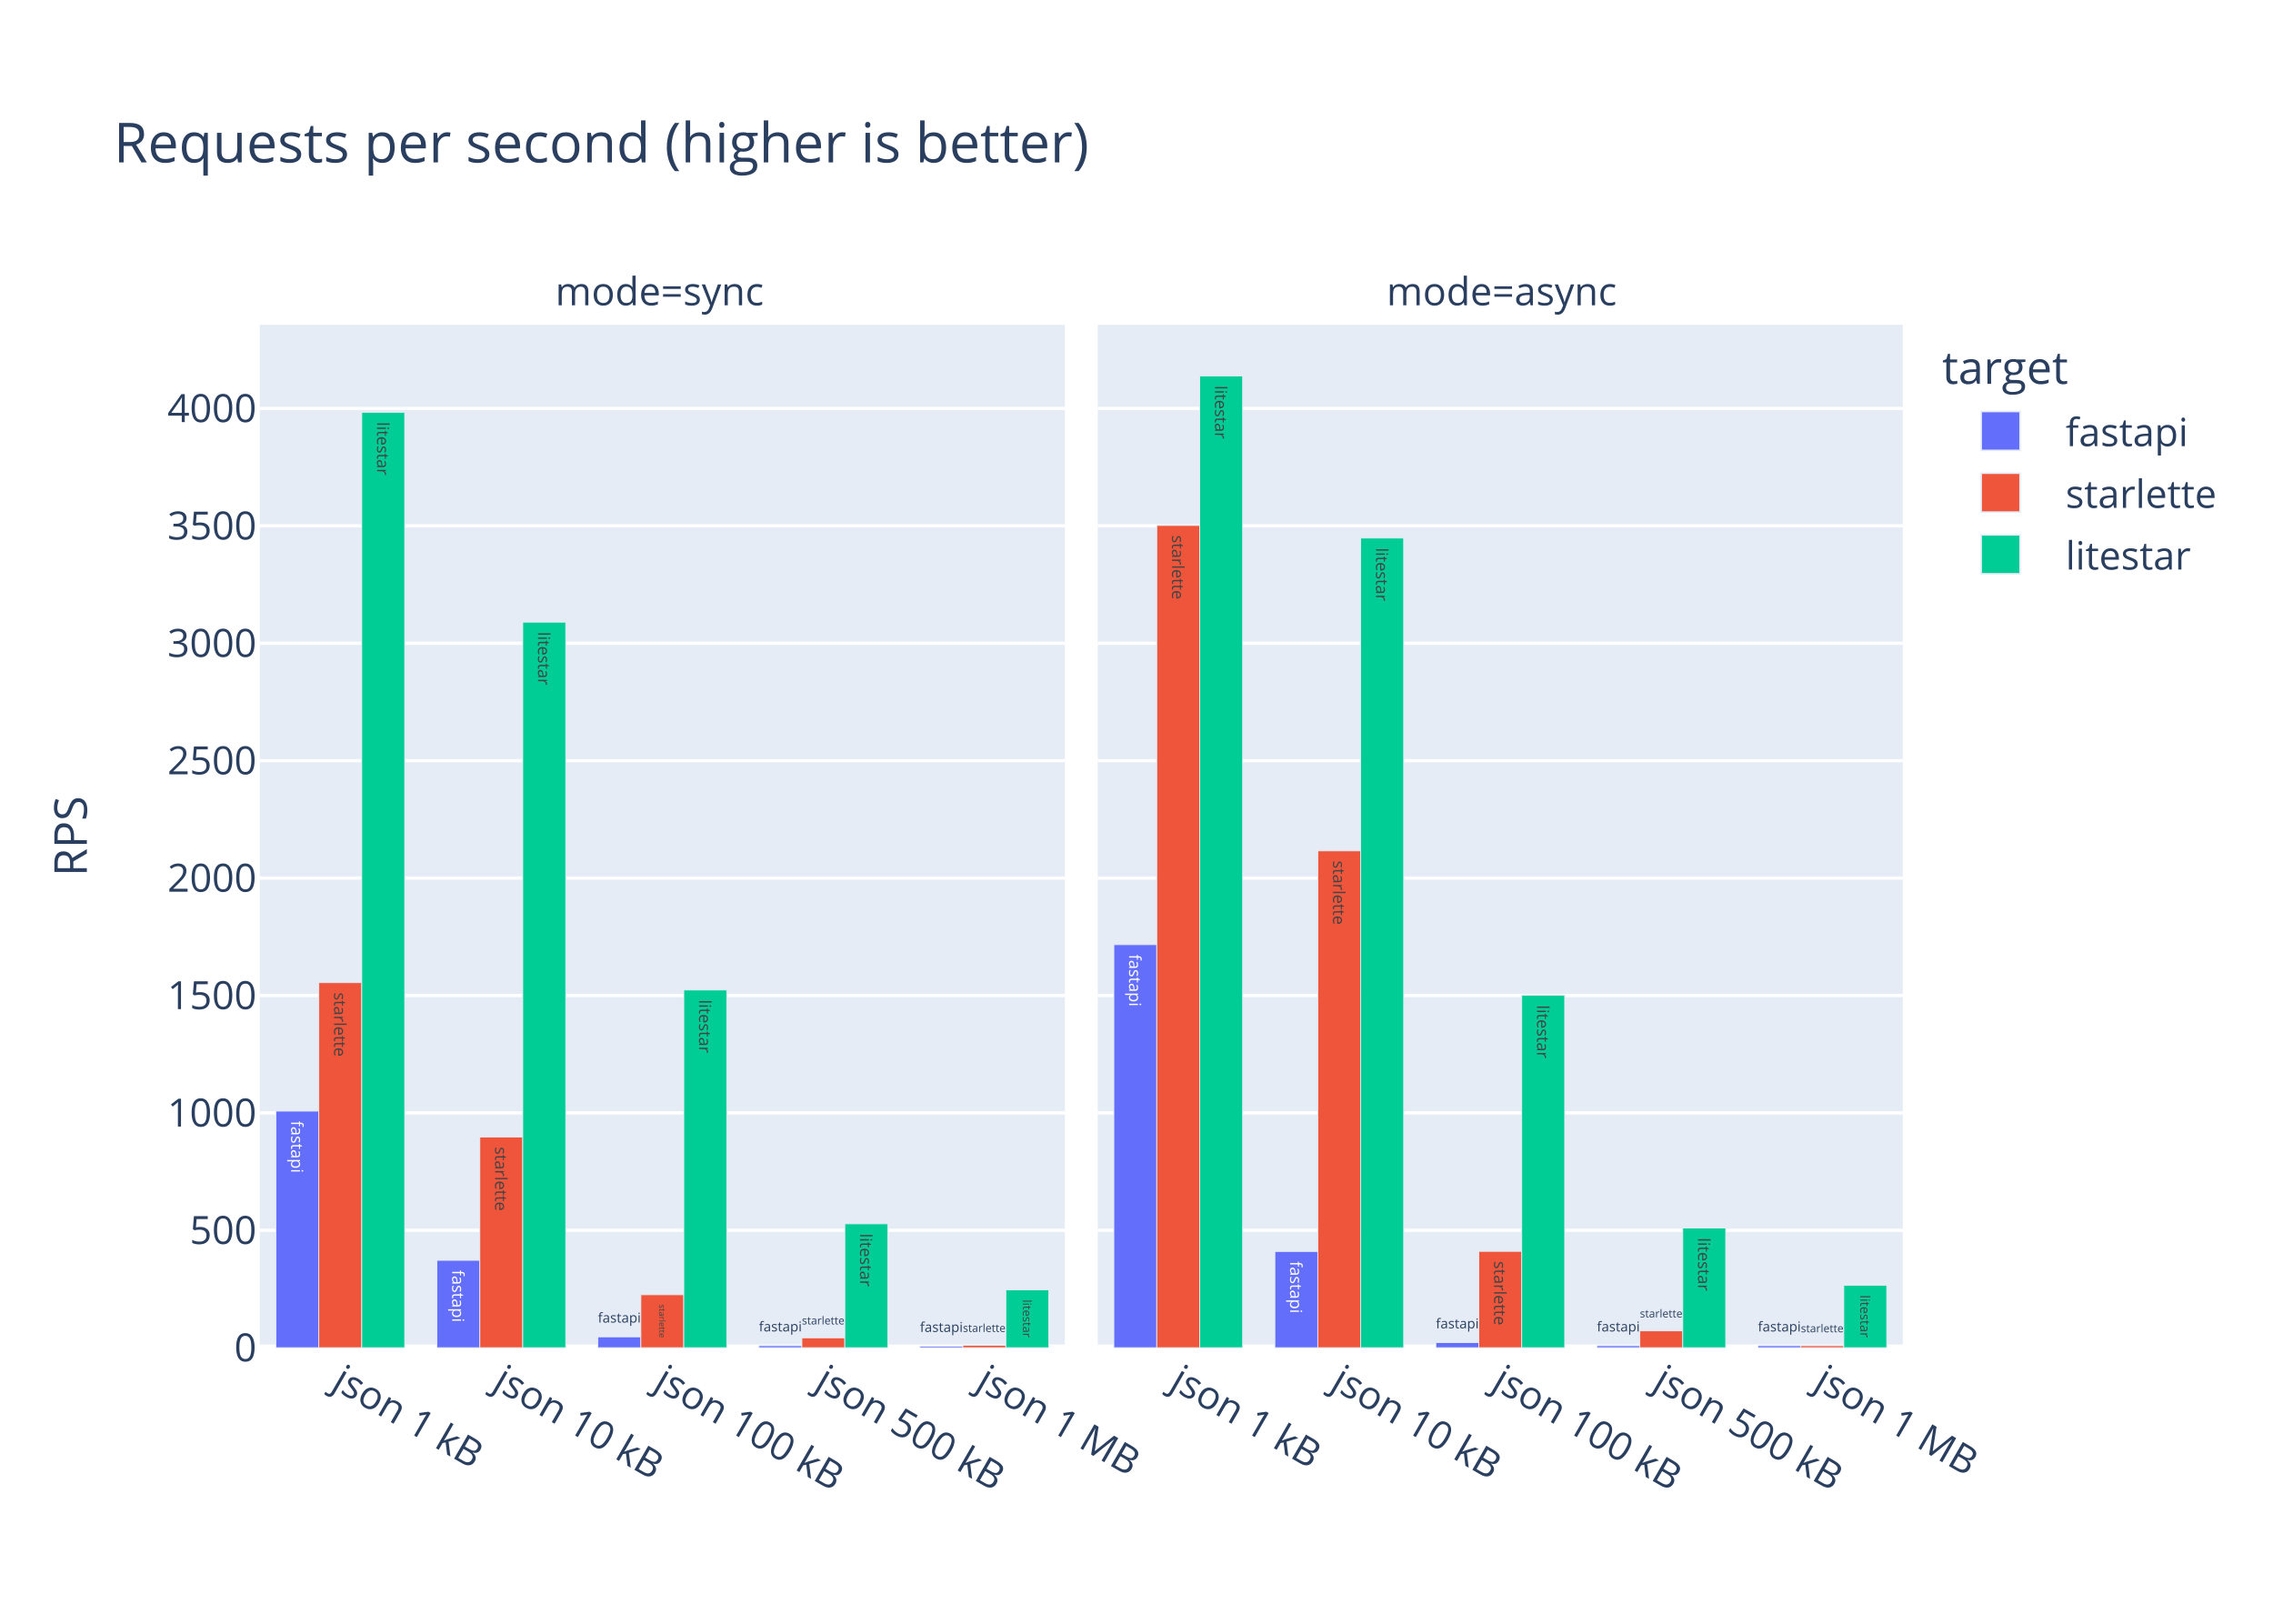
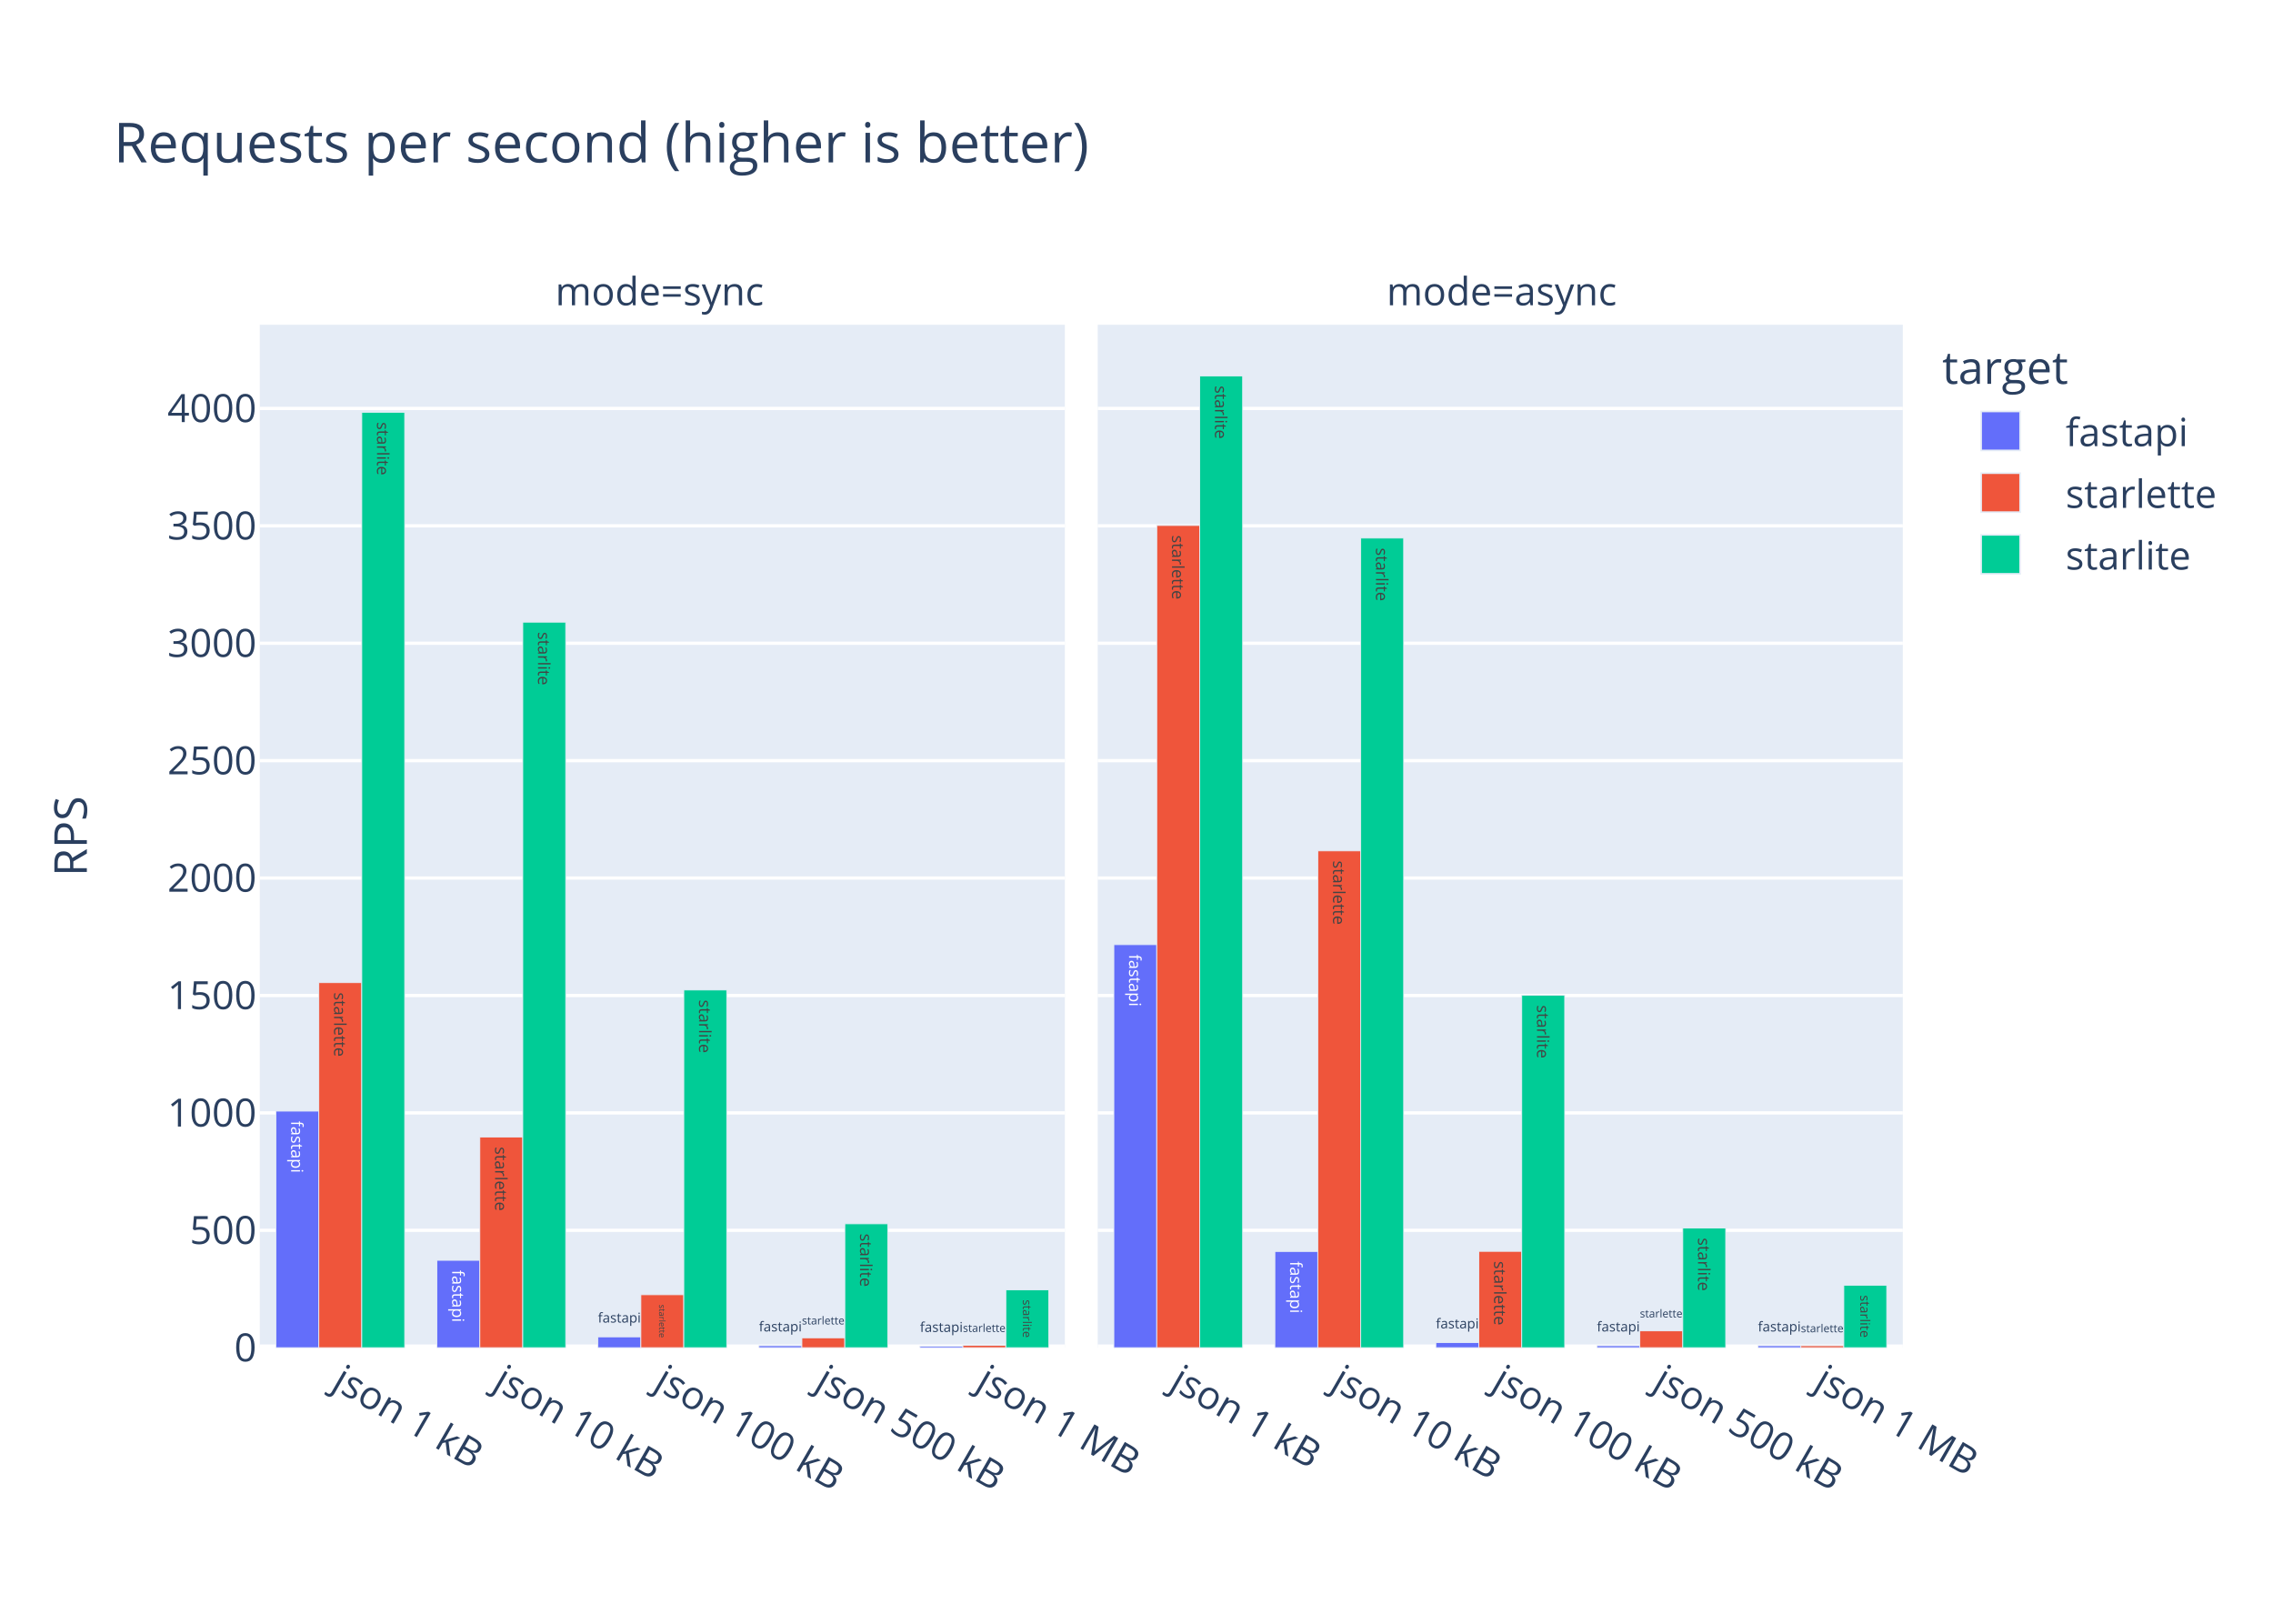
<svg xmlns="http://www.w3.org/2000/svg" class="main-svg" width="1400" height="1000" style="" viewBox="0 0 700 500">
  <rect x="0" y="0" width="700" height="500" style="fill: rgb(255, 255, 255); fill-opacity: 1;" />
  <defs id="defs-083f4c">
    <g class="clips">
      <clipPath id="clip083f4cxyplot" class="plotclip">
        <rect width="247.94" height="315" />
      </clipPath>
      <clipPath id="clip083f4cx2y2plot" class="plotclip">
        <rect width="247.94" height="315" />
      </clipPath>
      <clipPath class="axesclip" id="clip083f4cx">
        <rect x="80" y="0" width="247.94" height="500" />
      </clipPath>
      <clipPath class="axesclip" id="clip083f4cy">
        <rect x="0" y="100" width="700" height="315" />
      </clipPath>
      <clipPath class="axesclip" id="clip083f4cxy">
        <rect x="80" y="100" width="247.94" height="315" />
      </clipPath>
      <clipPath class="axesclip" id="clip083f4cy2">
        <rect x="0" y="100" width="700" height="315" />
      </clipPath>
      <clipPath class="axesclip" id="clip083f4cxy2">
        <rect x="80" y="100" width="247.94" height="315" />
      </clipPath>
      <clipPath class="axesclip" id="clip083f4cx2">
        <rect x="338.06" y="0" width="247.94" height="500" />
      </clipPath>
      <clipPath class="axesclip" id="clip083f4cx2y">
        <rect x="338.06" y="100" width="247.94" height="315" />
      </clipPath>
      <clipPath class="axesclip" id="clip083f4cx2y2">
        <rect x="338.06" y="100" width="247.94" height="315" />
      </clipPath>
    </g>
    <g class="gradients" />
    <g class="patterns" />
  </defs>
  <g class="bglayer">
    <rect class="bg" x="80" y="100" width="247.94" height="315" style="fill: rgb(229, 236, 246); fill-opacity: 1; stroke-width: 0;" />
    <rect class="bg" x="338.06" y="100" width="247.94" height="315" style="fill: rgb(229, 236, 246); fill-opacity: 1; stroke-width: 0;" />
  </g>
  <g class="layer-below">
    <g class="imagelayer" />
    <g class="shapelayer" />
  </g>
  <g class="cartesianlayer">
    <g class="subplot xy">
      <g class="layer-subplot">
        <g class="shapelayer" />
        <g class="imagelayer" />
      </g>
      <g class="minor-gridlayer">
        <g class="x" />
        <g class="y" />
      </g>
      <g class="gridlayer">
        <g class="x" />
        <g class="y">
          <path class="ygrid crisp" transform="translate(0,378.85)" d="M80,0h247.94" style="stroke: rgb(255, 255, 255); stroke-opacity: 1; stroke-width: 1px;" />
          <path class="ygrid crisp" transform="translate(0,342.69)" d="M80,0h247.94" style="stroke: rgb(255, 255, 255); stroke-opacity: 1; stroke-width: 1px;" />
          <path class="ygrid crisp" transform="translate(0,306.54)" d="M80,0h247.94" style="stroke: rgb(255, 255, 255); stroke-opacity: 1; stroke-width: 1px;" />
          <path class="ygrid crisp" transform="translate(0,270.38)" d="M80,0h247.94" style="stroke: rgb(255, 255, 255); stroke-opacity: 1; stroke-width: 1px;" />
          <path class="ygrid crisp" transform="translate(0,234.23)" d="M80,0h247.94" style="stroke: rgb(255, 255, 255); stroke-opacity: 1; stroke-width: 1px;" />
          <path class="ygrid crisp" transform="translate(0,198.07)" d="M80,0h247.94" style="stroke: rgb(255, 255, 255); stroke-opacity: 1; stroke-width: 1px;" />
          <path class="ygrid crisp" transform="translate(0,161.92)" d="M80,0h247.94" style="stroke: rgb(255, 255, 255); stroke-opacity: 1; stroke-width: 1px;" />
          <path class="ygrid crisp" transform="translate(0,125.77)" d="M80,0h247.94" style="stroke: rgb(255, 255, 255); stroke-opacity: 1; stroke-width: 1px;" />
        </g>
      </g>
      <g class="zerolinelayer">
        <path class="yzl zl crisp" transform="translate(0,415)" d="M80,0h247.94" style="stroke: rgb(255, 255, 255); stroke-opacity: 1; stroke-width: 2px;" />
      </g>
      <path class="xlines-below" />
      <path class="ylines-below" />
      <g class="overlines-below" />
      <g class="xaxislayer-below" />
      <g class="yaxislayer-below" />
      <g class="overaxes-below" />
      <g class="plot" transform="translate(80,100)" clip-path="url(#clip083f4cxyplot)">
        <g class="barlayer mlayer">
          <g class="trace bars" style="opacity: 1;">
            <g class="points">
              <g class="point">
                <path d="M4.96,315V242.14H18.18V315Z" style="vector-effect: non-scaling-stroke; opacity: 1; stroke-width: 0.5px; fill: rgb(99, 110, 250); fill-opacity: 1; stroke: rgb(229, 236, 246); stroke-opacity: 1;" />
                <text class="bartext bartext-inside" text-anchor="middle" data-notex="1" x="0" y="0" style="font-family: 'Open Sans', verdana, arial, sans-serif; font-size: 12px; fill: rgb(255, 255, 255); fill-opacity: 1; white-space: pre;" transform="translate(11.57,255.0741)scale(0.4247059)rotate(90 0 -4.5)">fastapi</text>
              </g>
              <g class="point">
                <path d="M54.55,315V288.09H67.77V315Z" style="vector-effect: non-scaling-stroke; opacity: 1; stroke-width: 0.5px; fill: rgb(99, 110, 250); fill-opacity: 1; stroke: rgb(229, 236, 246); stroke-opacity: 1;" />
                <text class="bartext bartext-inside" text-anchor="middle" data-notex="1" x="0" y="0" style="font-family: 'Open Sans', verdana, arial, sans-serif; font-size: 12px; fill: rgb(255, 255, 255); fill-opacity: 1; white-space: pre;" transform="translate(61.16,301.0241)scale(0.4247059)rotate(90 0 -4.5)">fastapi</text>
              </g>
              <g class="point">
                <path d="M104.13,315V311.66H117.36V315Z" style="vector-effect: non-scaling-stroke; opacity: 1; stroke-width: 0.5px; fill: rgb(99, 110, 250); fill-opacity: 1; stroke: rgb(229, 236, 246); stroke-opacity: 1;" />
                <text class="bartext bartext-outside" text-anchor="middle" data-notex="1" x="0" y="0" style="font-family: 'Open Sans', verdana, arial, sans-serif; font-size: 12px; fill: rgb(42, 63, 95); fill-opacity: 1; white-space: pre;" transform="translate(110.745,307.2593)scale(0.3501737)">fastapi</text>
              </g>
              <g class="point">
                <path d="M153.72,315V314.38H166.95V315Z" style="vector-effect: non-scaling-stroke; opacity: 1; stroke-width: 0.5px; fill: rgb(99, 110, 250); fill-opacity: 1; stroke: rgb(229, 236, 246); stroke-opacity: 1;" />
                <text class="bartext bartext-outside" text-anchor="middle" data-notex="1" x="0" y="0" style="font-family: 'Open Sans', verdana, arial, sans-serif; font-size: 12px; fill: rgb(42, 63, 95); fill-opacity: 1; white-space: pre;" transform="translate(160.335,309.9793)scale(0.3501737)">fastapi</text>
              </g>
              <g class="point">
                <path d="M203.31,315V314.54H216.53V315Z" style="vector-effect: non-scaling-stroke; opacity: 1; stroke-width: 0.5px; fill: rgb(99, 110, 250); fill-opacity: 1; stroke: rgb(229, 236, 246); stroke-opacity: 1;" />
                <text class="bartext bartext-outside" text-anchor="middle" data-notex="1" x="0" y="0" style="font-family: 'Open Sans', verdana, arial, sans-serif; font-size: 12px; fill: rgb(42, 63, 95); fill-opacity: 1; white-space: pre;" transform="translate(209.92,310.1404)scale(0.349909)">fastapi</text>
              </g>
            </g>
          </g>
          <g class="trace bars" style="opacity: 1;">
            <g class="points">
              <g class="point">
                <path d="M18.18,315V202.59H31.41V315Z" style="vector-effect: non-scaling-stroke; opacity: 1; stroke-width: 0.5px; fill: rgb(239, 85, 59); fill-opacity: 1; stroke: rgb(229, 236, 246); stroke-opacity: 1;" />
                <text class="bartext bartext-inside" text-anchor="middle" data-notex="1" x="0" y="0" style="font-family: 'Open Sans', verdana, arial, sans-serif; font-size: 12px; fill: rgb(68, 68, 68); fill-opacity: 1; white-space: pre;" transform="translate(24.73852,217.455)scale(0.4252941)rotate(90 0.1328125 -4.5)">starlette</text>
              </g>
              <g class="point">
                <path d="M67.77,315V250.12H80.99V315Z" style="vector-effect: non-scaling-stroke; opacity: 1; stroke-width: 0.5px; fill: rgb(239, 85, 59); fill-opacity: 1; stroke: rgb(229, 236, 246); stroke-opacity: 1;" />
                <text class="bartext bartext-inside" text-anchor="middle" data-notex="1" x="0" y="0" style="font-family: 'Open Sans', verdana, arial, sans-serif; font-size: 12px; fill: rgb(68, 68, 68); fill-opacity: 1; white-space: pre;" transform="translate(74.32359,264.9686)scale(0.4247059)rotate(90 0.1328125 -4.5)">starlette</text>
              </g>
              <g class="point">
                <path d="M117.36,315V298.69H130.58V315Z" style="vector-effect: non-scaling-stroke; opacity: 1; stroke-width: 0.5px; fill: rgb(239, 85, 59); fill-opacity: 1; stroke: rgb(229, 236, 246); stroke-opacity: 1;" />
                <text class="bartext bartext-inside" text-anchor="middle" data-notex="1" x="0" y="0" style="font-family: 'Open Sans', verdana, arial, sans-serif; font-size: 12px; fill: rgb(68, 68, 68); fill-opacity: 1; white-space: pre;" transform="translate(123.9407,307.8364)scale(0.2203139)rotate(90 0.1328125 -4.5)">starlette</text>
              </g>
              <g class="point">
                <path d="M166.95,315V311.96H180.17V315Z" style="vector-effect: non-scaling-stroke; opacity: 1; stroke-width: 0.5px; fill: rgb(239, 85, 59); fill-opacity: 1; stroke: rgb(229, 236, 246); stroke-opacity: 1;" />
                <text class="bartext bartext-outside" text-anchor="middle" data-notex="1" x="0" y="0" style="font-family: 'Open Sans', verdana, arial, sans-serif; font-size: 12px; fill: rgb(42, 63, 95); fill-opacity: 1; white-space: pre;" transform="translate(173.5225,307.83)scale(0.2824975)">starlette</text>
              </g>
              <g class="point">
                <path d="M216.53,315V314.27H229.76V315Z" style="vector-effect: non-scaling-stroke; opacity: 1; stroke-width: 0.5px; fill: rgb(239, 85, 59); fill-opacity: 1; stroke: rgb(229, 236, 246); stroke-opacity: 1;" />
                <text class="bartext bartext-outside" text-anchor="middle" data-notex="1" x="0" y="0" style="font-family: 'Open Sans', verdana, arial, sans-serif; font-size: 12px; fill: rgb(42, 63, 95); fill-opacity: 1; white-space: pre;" transform="translate(223.1075,310.1392)scale(0.2827112)">starlette</text>
              </g>
            </g>
          </g>
          <g class="trace bars" style="opacity: 1;">
            <g class="points">
              <g class="point">
                <path d="M31.41,315V26.95H44.63V315Z" style="vector-effect: non-scaling-stroke; opacity: 1; stroke-width: 0.5px; fill: rgb(0, 204, 150); fill-opacity: 1; stroke: rgb(229, 236, 246); stroke-opacity: 1;" />
-                 <text class="bartext bartext-inside" text-anchor="middle" data-notex="1" x="0" y="0" style="font-family: 'Open Sans', verdana, arial, sans-serif; font-size: 12px; fill: rgb(68, 68, 68); fill-opacity: 1; white-space: pre;" transform="translate(37.96359,40.11308)scale(0.4247059)rotate(90 0.1328125 -4.5)">litestar</text>
+                 <text class="bartext bartext-inside" text-anchor="middle" data-notex="1" x="0" y="0" style="font-family: 'Open Sans', verdana, arial, sans-serif; font-size: 12px; fill: rgb(68, 68, 68); fill-opacity: 1; white-space: pre;" transform="translate(37.96359,40.11308)scale(0.4247059)rotate(90 0.1328125 -4.5)">starlite</text>
              </g>
              <g class="point">
                <path d="M80.99,315V91.58H94.22V315Z" style="vector-effect: non-scaling-stroke; opacity: 1; stroke-width: 0.5px; fill: rgb(0, 204, 150); fill-opacity: 1; stroke: rgb(229, 236, 246); stroke-opacity: 1;" />
-                 <text class="bartext bartext-inside" text-anchor="middle" data-notex="1" x="0" y="0" style="font-family: 'Open Sans', verdana, arial, sans-serif; font-size: 12px; fill: rgb(68, 68, 68); fill-opacity: 1; white-space: pre;" transform="translate(87.54852,104.7572)scale(0.4252941)rotate(90 0.1328125 -4.5)">litestar</text>
+                 <text class="bartext bartext-inside" text-anchor="middle" data-notex="1" x="0" y="0" style="font-family: 'Open Sans', verdana, arial, sans-serif; font-size: 12px; fill: rgb(68, 68, 68); fill-opacity: 1; white-space: pre;" transform="translate(87.54852,104.7572)scale(0.4252941)rotate(90 0.1328125 -4.5)">starlite</text>
              </g>
              <g class="point">
                <path d="M130.58,315V204.86H143.81V315Z" style="vector-effect: non-scaling-stroke; opacity: 1; stroke-width: 0.5px; fill: rgb(0, 204, 150); fill-opacity: 1; stroke: rgb(229, 236, 246); stroke-opacity: 1;" />
-                 <text class="bartext bartext-inside" text-anchor="middle" data-notex="1" x="0" y="0" style="font-family: 'Open Sans', verdana, arial, sans-serif; font-size: 12px; fill: rgb(68, 68, 68); fill-opacity: 1; white-space: pre;" transform="translate(137.1385,218.0372)scale(0.4252941)rotate(90 0.1328125 -4.5)">litestar</text>
+                 <text class="bartext bartext-inside" text-anchor="middle" data-notex="1" x="0" y="0" style="font-family: 'Open Sans', verdana, arial, sans-serif; font-size: 12px; fill: rgb(68, 68, 68); fill-opacity: 1; white-space: pre;" transform="translate(137.1385,218.0372)scale(0.4252941)rotate(90 0.1328125 -4.5)">starlite</text>
              </g>
              <g class="point">
                <path d="M180.17,315V276.85H193.39V315Z" style="vector-effect: non-scaling-stroke; opacity: 1; stroke-width: 0.5px; fill: rgb(0, 204, 150); fill-opacity: 1; stroke: rgb(229, 236, 246); stroke-opacity: 1;" />
-                 <text class="bartext bartext-inside" text-anchor="middle" data-notex="1" x="0" y="0" style="font-family: 'Open Sans', verdana, arial, sans-serif; font-size: 12px; fill: rgb(68, 68, 68); fill-opacity: 1; white-space: pre;" transform="translate(186.7236,290.0131)scale(0.4247059)rotate(90 0.1328125 -4.5)">litestar</text>
+                 <text class="bartext bartext-inside" text-anchor="middle" data-notex="1" x="0" y="0" style="font-family: 'Open Sans', verdana, arial, sans-serif; font-size: 12px; fill: rgb(68, 68, 68); fill-opacity: 1; white-space: pre;" transform="translate(186.7236,290.0131)scale(0.4247059)rotate(90 0.1328125 -4.5)">starlite</text>
              </g>
              <g class="point">
                <path d="M229.76,315V297.2H242.98V315Z" style="vector-effect: non-scaling-stroke; opacity: 1; stroke-width: 0.5px; fill: rgb(0, 204, 150); fill-opacity: 1; stroke: rgb(229, 236, 246); stroke-opacity: 1;" />
-                 <text class="bartext bartext-inside" text-anchor="middle" data-notex="1" x="0" y="0" style="font-family: 'Open Sans', verdana, arial, sans-serif; font-size: 12px; fill: rgb(68, 68, 68); fill-opacity: 1; white-space: pre;" transform="translate(236.3297,307.4665)scale(0.303659)rotate(90 0.1328125 -4.5)">litestar</text>
+                 <text class="bartext bartext-inside" text-anchor="middle" data-notex="1" x="0" y="0" style="font-family: 'Open Sans', verdana, arial, sans-serif; font-size: 12px; fill: rgb(68, 68, 68); fill-opacity: 1; white-space: pre;" transform="translate(236.3297,307.4665)scale(0.303659)rotate(90 0.1328125 -4.5)">starlite</text>
              </g>
            </g>
          </g>
        </g>
      </g>
      <g class="overplot" />
      <path class="xlines-above crisp" d="M0,0" style="fill: none;" />
      <path class="ylines-above crisp" d="M0,0" style="fill: none;" />
      <g class="overlines-above" />
      <g class="xaxislayer-above">
        <g class="xtick">
          <text text-anchor="start" x="0" y="428" transform="translate(104.79,0) rotate(30,0,422)" style="font-family: 'Open Sans', verdana, arial, sans-serif; font-size: 12px; fill: rgb(42, 63, 95); fill-opacity: 1; white-space: pre; opacity: 1;">json 1 kB</text>
        </g>
        <g class="xtick">
          <text text-anchor="start" x="0" y="428" transform="translate(154.38,0) rotate(30,0,422)" style="font-family: 'Open Sans', verdana, arial, sans-serif; font-size: 12px; fill: rgb(42, 63, 95); fill-opacity: 1; white-space: pre; opacity: 1;">json 10 kB</text>
        </g>
        <g class="xtick">
          <text text-anchor="start" x="0" y="428" transform="translate(203.97,0) rotate(30,0,422)" style="font-family: 'Open Sans', verdana, arial, sans-serif; font-size: 12px; fill: rgb(42, 63, 95); fill-opacity: 1; white-space: pre; opacity: 1;">json 100 kB</text>
        </g>
        <g class="xtick">
          <text text-anchor="start" x="0" y="428" transform="translate(253.56,0) rotate(30,0,422)" style="font-family: 'Open Sans', verdana, arial, sans-serif; font-size: 12px; fill: rgb(42, 63, 95); fill-opacity: 1; white-space: pre; opacity: 1;">json 500 kB</text>
        </g>
        <g class="xtick">
          <text text-anchor="start" x="0" y="428" transform="translate(303.15,0) rotate(30,0,422)" style="font-family: 'Open Sans', verdana, arial, sans-serif; font-size: 12px; fill: rgb(42, 63, 95); fill-opacity: 1; white-space: pre; opacity: 1;">json 1 MB</text>
        </g>
      </g>
      <g class="yaxislayer-above">
        <g class="ytick">
          <text text-anchor="end" x="79" y="4.2" transform="translate(0,415)" style="font-family: 'Open Sans', verdana, arial, sans-serif; font-size: 12px; fill: rgb(42, 63, 95); fill-opacity: 1; white-space: pre; opacity: 1;">0</text>
        </g>
        <g class="ytick">
          <text text-anchor="end" x="79" y="4.2" style="font-family: 'Open Sans', verdana, arial, sans-serif; font-size: 12px; fill: rgb(42, 63, 95); fill-opacity: 1; white-space: pre; opacity: 1;" transform="translate(0,378.85)">500</text>
        </g>
        <g class="ytick">
          <text text-anchor="end" x="79" y="4.2" style="font-family: 'Open Sans', verdana, arial, sans-serif; font-size: 12px; fill: rgb(42, 63, 95); fill-opacity: 1; white-space: pre; opacity: 1;" transform="translate(0,342.69)">1000</text>
        </g>
        <g class="ytick">
          <text text-anchor="end" x="79" y="4.2" style="font-family: 'Open Sans', verdana, arial, sans-serif; font-size: 12px; fill: rgb(42, 63, 95); fill-opacity: 1; white-space: pre; opacity: 1;" transform="translate(0,306.54)">1500</text>
        </g>
        <g class="ytick">
          <text text-anchor="end" x="79" y="4.2" style="font-family: 'Open Sans', verdana, arial, sans-serif; font-size: 12px; fill: rgb(42, 63, 95); fill-opacity: 1; white-space: pre; opacity: 1;" transform="translate(0,270.38)">2000</text>
        </g>
        <g class="ytick">
          <text text-anchor="end" x="79" y="4.2" style="font-family: 'Open Sans', verdana, arial, sans-serif; font-size: 12px; fill: rgb(42, 63, 95); fill-opacity: 1; white-space: pre; opacity: 1;" transform="translate(0,234.23)">2500</text>
        </g>
        <g class="ytick">
          <text text-anchor="end" x="79" y="4.2" style="font-family: 'Open Sans', verdana, arial, sans-serif; font-size: 12px; fill: rgb(42, 63, 95); fill-opacity: 1; white-space: pre; opacity: 1;" transform="translate(0,198.07)">3000</text>
        </g>
        <g class="ytick">
          <text text-anchor="end" x="79" y="4.2" style="font-family: 'Open Sans', verdana, arial, sans-serif; font-size: 12px; fill: rgb(42, 63, 95); fill-opacity: 1; white-space: pre; opacity: 1;" transform="translate(0,161.92)">3500</text>
        </g>
        <g class="ytick">
          <text text-anchor="end" x="79" y="4.2" style="font-family: 'Open Sans', verdana, arial, sans-serif; font-size: 12px; fill: rgb(42, 63, 95); fill-opacity: 1; white-space: pre; opacity: 1;" transform="translate(0,125.77)">4000</text>
        </g>
      </g>
      <g class="overaxes-above" />
    </g>
    <g class="subplot x2y2">
      <g class="layer-subplot">
        <g class="shapelayer" />
        <g class="imagelayer" />
      </g>
      <g class="minor-gridlayer">
        <g class="x2" />
        <g class="y2" />
      </g>
      <g class="gridlayer">
        <g class="x2" />
        <g class="y2">
          <path class="y2grid crisp" transform="translate(0,378.85)" d="M338.06,0h247.94" style="stroke: rgb(255, 255, 255); stroke-opacity: 1; stroke-width: 1px;" />
          <path class="y2grid crisp" transform="translate(0,342.69)" d="M338.06,0h247.94" style="stroke: rgb(255, 255, 255); stroke-opacity: 1; stroke-width: 1px;" />
          <path class="y2grid crisp" transform="translate(0,306.54)" d="M338.06,0h247.94" style="stroke: rgb(255, 255, 255); stroke-opacity: 1; stroke-width: 1px;" />
          <path class="y2grid crisp" transform="translate(0,270.38)" d="M338.06,0h247.94" style="stroke: rgb(255, 255, 255); stroke-opacity: 1; stroke-width: 1px;" />
          <path class="y2grid crisp" transform="translate(0,234.23)" d="M338.06,0h247.94" style="stroke: rgb(255, 255, 255); stroke-opacity: 1; stroke-width: 1px;" />
          <path class="y2grid crisp" transform="translate(0,198.07)" d="M338.06,0h247.94" style="stroke: rgb(255, 255, 255); stroke-opacity: 1; stroke-width: 1px;" />
          <path class="y2grid crisp" transform="translate(0,161.92)" d="M338.06,0h247.94" style="stroke: rgb(255, 255, 255); stroke-opacity: 1; stroke-width: 1px;" />
          <path class="y2grid crisp" transform="translate(0,125.77)" d="M338.06,0h247.94" style="stroke: rgb(255, 255, 255); stroke-opacity: 1; stroke-width: 1px;" />
        </g>
      </g>
      <g class="zerolinelayer">
        <path class="y2zl zl crisp" transform="translate(0,415)" d="M338.06,0h247.94" style="stroke: rgb(255, 255, 255); stroke-opacity: 1; stroke-width: 2px;" />
      </g>
      <path class="xlines-below" />
      <path class="ylines-below" />
      <g class="overlines-below" />
      <g class="xaxislayer-below" />
      <g class="yaxislayer-below" />
      <g class="overaxes-below" />
      <g class="plot" transform="translate(338.06,100)" clip-path="url(#clip083f4cx2y2plot)">
        <g class="barlayer mlayer">
          <g class="trace bars" style="opacity: 1;">
            <g class="points">
              <g class="point">
                <path d="M4.96,315V190.89H18.18V315Z" style="vector-effect: non-scaling-stroke; opacity: 1; stroke-width: 0.5px; fill: rgb(99, 110, 250); fill-opacity: 1; stroke: rgb(229, 236, 246); stroke-opacity: 1;" />
                <text class="bartext bartext-inside" text-anchor="middle" data-notex="1" x="0" y="0" style="font-family: 'Open Sans', verdana, arial, sans-serif; font-size: 12px; fill: rgb(255, 255, 255); fill-opacity: 1; white-space: pre;" transform="translate(11.57,203.8241)scale(0.4247059)rotate(90 0 -4.5)">fastapi</text>
              </g>
              <g class="point">
                <path d="M54.55,315V285.37H67.77V315Z" style="vector-effect: non-scaling-stroke; opacity: 1; stroke-width: 0.5px; fill: rgb(99, 110, 250); fill-opacity: 1; stroke: rgb(229, 236, 246); stroke-opacity: 1;" />
                <text class="bartext bartext-inside" text-anchor="middle" data-notex="1" x="0" y="0" style="font-family: 'Open Sans', verdana, arial, sans-serif; font-size: 12px; fill: rgb(255, 255, 255); fill-opacity: 1; white-space: pre;" transform="translate(61.16,298.3041)scale(0.4247059)rotate(90 0 -4.5)">fastapi</text>
              </g>
              <g class="point">
                <path d="M104.13,315V313.44H117.36V315Z" style="vector-effect: non-scaling-stroke; opacity: 1; stroke-width: 0.5px; fill: rgb(99, 110, 250); fill-opacity: 1; stroke: rgb(229, 236, 246); stroke-opacity: 1;" />
                <text class="bartext bartext-outside" text-anchor="middle" data-notex="1" x="0" y="0" style="font-family: 'Open Sans', verdana, arial, sans-serif; font-size: 12px; fill: rgb(42, 63, 95); fill-opacity: 1; white-space: pre;" transform="translate(110.745,309.0393)scale(0.3501737)">fastapi</text>
              </g>
              <g class="point">
                <path d="M153.72,315V314.39H166.95V315Z" style="vector-effect: non-scaling-stroke; opacity: 1; stroke-width: 0.5px; fill: rgb(99, 110, 250); fill-opacity: 1; stroke: rgb(229, 236, 246); stroke-opacity: 1;" />
                <text class="bartext bartext-outside" text-anchor="middle" data-notex="1" x="0" y="0" style="font-family: 'Open Sans', verdana, arial, sans-serif; font-size: 12px; fill: rgb(42, 63, 95); fill-opacity: 1; white-space: pre;" transform="translate(160.335,309.9893)scale(0.3501737)">fastapi</text>
              </g>
              <g class="point">
                <path d="M203.31,315V314.39H216.53V315Z" style="vector-effect: non-scaling-stroke; opacity: 1; stroke-width: 0.5px; fill: rgb(99, 110, 250); fill-opacity: 1; stroke: rgb(229, 236, 246); stroke-opacity: 1;" />
                <text class="bartext bartext-outside" text-anchor="middle" data-notex="1" x="0" y="0" style="font-family: 'Open Sans', verdana, arial, sans-serif; font-size: 12px; fill: rgb(42, 63, 95); fill-opacity: 1; white-space: pre;" transform="translate(209.92,309.9904)scale(0.349909)">fastapi</text>
              </g>
            </g>
          </g>
          <g class="trace bars" style="opacity: 1;">
            <g class="points">
              <g class="point">
                <path d="M18.18,315V61.8H31.41V315Z" style="vector-effect: non-scaling-stroke; opacity: 1; stroke-width: 0.5px; fill: rgb(239, 85, 59); fill-opacity: 1; stroke: rgb(229, 236, 246); stroke-opacity: 1;" />
                <text class="bartext bartext-inside" text-anchor="middle" data-notex="1" x="0" y="0" style="font-family: 'Open Sans', verdana, arial, sans-serif; font-size: 12px; fill: rgb(68, 68, 68); fill-opacity: 1; white-space: pre;" transform="translate(24.73852,76.66504)scale(0.4252941)rotate(90 0.1328125 -4.5)">starlette</text>
              </g>
              <g class="point">
                <path d="M67.77,315V162.01H80.99V315Z" style="vector-effect: non-scaling-stroke; opacity: 1; stroke-width: 0.5px; fill: rgb(239, 85, 59); fill-opacity: 1; stroke: rgb(229, 236, 246); stroke-opacity: 1;" />
                <text class="bartext bartext-inside" text-anchor="middle" data-notex="1" x="0" y="0" style="font-family: 'Open Sans', verdana, arial, sans-serif; font-size: 12px; fill: rgb(68, 68, 68); fill-opacity: 1; white-space: pre;" transform="translate(74.32359,176.8586)scale(0.4247059)rotate(90 0.1328125 -4.5)">starlette</text>
              </g>
              <g class="point">
                <path d="M117.36,315V285.33H130.58V315Z" style="vector-effect: non-scaling-stroke; opacity: 1; stroke-width: 0.5px; fill: rgb(239, 85, 59); fill-opacity: 1; stroke: rgb(229, 236, 246); stroke-opacity: 1;" />
                <text class="bartext bartext-inside" text-anchor="middle" data-notex="1" x="0" y="0" style="font-family: 'Open Sans', verdana, arial, sans-serif; font-size: 12px; fill: rgb(68, 68, 68); fill-opacity: 1; white-space: pre;" transform="translate(123.9136,300.1786)scale(0.4247059)rotate(90 0.1328125 -4.5)">starlette</text>
              </g>
              <g class="point">
                <path d="M166.95,315V309.81H180.17V315Z" style="vector-effect: non-scaling-stroke; opacity: 1; stroke-width: 0.5px; fill: rgb(239, 85, 59); fill-opacity: 1; stroke: rgb(229, 236, 246); stroke-opacity: 1;" />
                <text class="bartext bartext-outside" text-anchor="middle" data-notex="1" x="0" y="0" style="font-family: 'Open Sans', verdana, arial, sans-serif; font-size: 12px; fill: rgb(42, 63, 95); fill-opacity: 1; white-space: pre;" transform="translate(173.5225,305.68)scale(0.2824975)">starlette</text>
              </g>
              <g class="point">
                <path d="M216.53,315V314.38H229.76V315Z" style="vector-effect: non-scaling-stroke; opacity: 1; stroke-width: 0.5px; fill: rgb(239, 85, 59); fill-opacity: 1; stroke: rgb(229, 236, 246); stroke-opacity: 1;" />
                <text class="bartext bartext-outside" text-anchor="middle" data-notex="1" x="0" y="0" style="font-family: 'Open Sans', verdana, arial, sans-serif; font-size: 12px; fill: rgb(42, 63, 95); fill-opacity: 1; white-space: pre;" transform="translate(223.1075,310.2492)scale(0.2827112)">starlette</text>
              </g>
            </g>
          </g>
          <g class="trace bars" style="opacity: 1;">
            <g class="points">
              <g class="point">
                <path d="M31.41,315V15.75H44.63V315Z" style="vector-effect: non-scaling-stroke; opacity: 1; stroke-width: 0.5px; fill: rgb(0, 204, 150); fill-opacity: 1; stroke: rgb(229, 236, 246); stroke-opacity: 1;" />
-                 <text class="bartext bartext-inside" text-anchor="middle" data-notex="1" x="0" y="0" style="font-family: 'Open Sans', verdana, arial, sans-serif; font-size: 12px; fill: rgb(68, 68, 68); fill-opacity: 1; white-space: pre;" transform="translate(37.96359,28.91308)scale(0.4247059)rotate(90 0.1328125 -4.5)">litestar</text>
+                 <text class="bartext bartext-inside" text-anchor="middle" data-notex="1" x="0" y="0" style="font-family: 'Open Sans', verdana, arial, sans-serif; font-size: 12px; fill: rgb(68, 68, 68); fill-opacity: 1; white-space: pre;" transform="translate(37.96359,28.91308)scale(0.4247059)rotate(90 0.1328125 -4.5)">starlite</text>
              </g>
              <g class="point">
                <path d="M80.99,315V65.69H94.22V315Z" style="vector-effect: non-scaling-stroke; opacity: 1; stroke-width: 0.5px; fill: rgb(0, 204, 150); fill-opacity: 1; stroke: rgb(229, 236, 246); stroke-opacity: 1;" />
-                 <text class="bartext bartext-inside" text-anchor="middle" data-notex="1" x="0" y="0" style="font-family: 'Open Sans', verdana, arial, sans-serif; font-size: 12px; fill: rgb(68, 68, 68); fill-opacity: 1; white-space: pre;" transform="translate(87.54852,78.86716)scale(0.4252941)rotate(90 0.1328125 -4.5)">litestar</text>
+                 <text class="bartext bartext-inside" text-anchor="middle" data-notex="1" x="0" y="0" style="font-family: 'Open Sans', verdana, arial, sans-serif; font-size: 12px; fill: rgb(68, 68, 68); fill-opacity: 1; white-space: pre;" transform="translate(87.54852,78.86716)scale(0.4252941)rotate(90 0.1328125 -4.5)">starlite</text>
              </g>
              <g class="point">
                <path d="M130.58,315V206.49H143.81V315Z" style="vector-effect: non-scaling-stroke; opacity: 1; stroke-width: 0.5px; fill: rgb(0, 204, 150); fill-opacity: 1; stroke: rgb(229, 236, 246); stroke-opacity: 1;" />
-                 <text class="bartext bartext-inside" text-anchor="middle" data-notex="1" x="0" y="0" style="font-family: 'Open Sans', verdana, arial, sans-serif; font-size: 12px; fill: rgb(68, 68, 68); fill-opacity: 1; white-space: pre;" transform="translate(137.1385,219.6672)scale(0.4252941)rotate(90 0.1328125 -4.5)">litestar</text>
+                 <text class="bartext bartext-inside" text-anchor="middle" data-notex="1" x="0" y="0" style="font-family: 'Open Sans', verdana, arial, sans-serif; font-size: 12px; fill: rgb(68, 68, 68); fill-opacity: 1; white-space: pre;" transform="translate(137.1385,219.6672)scale(0.4252941)rotate(90 0.1328125 -4.5)">starlite</text>
              </g>
              <g class="point">
                <path d="M180.17,315V278.15H193.39V315Z" style="vector-effect: non-scaling-stroke; opacity: 1; stroke-width: 0.5px; fill: rgb(0, 204, 150); fill-opacity: 1; stroke: rgb(229, 236, 246); stroke-opacity: 1;" />
-                 <text class="bartext bartext-inside" text-anchor="middle" data-notex="1" x="0" y="0" style="font-family: 'Open Sans', verdana, arial, sans-serif; font-size: 12px; fill: rgb(68, 68, 68); fill-opacity: 1; white-space: pre;" transform="translate(186.7236,291.3131)scale(0.4247059)rotate(90 0.1328125 -4.5)">litestar</text>
+                 <text class="bartext bartext-inside" text-anchor="middle" data-notex="1" x="0" y="0" style="font-family: 'Open Sans', verdana, arial, sans-serif; font-size: 12px; fill: rgb(68, 68, 68); fill-opacity: 1; white-space: pre;" transform="translate(186.7236,291.3131)scale(0.4247059)rotate(90 0.1328125 -4.5)">starlite</text>
              </g>
              <g class="point">
                <path d="M229.76,315V295.78H242.98V315Z" style="vector-effect: non-scaling-stroke; opacity: 1; stroke-width: 0.5px; fill: rgb(0, 204, 150); fill-opacity: 1; stroke: rgb(229, 236, 246); stroke-opacity: 1;" />
-                 <text class="bartext bartext-inside" text-anchor="middle" data-notex="1" x="0" y="0" style="font-family: 'Open Sans', verdana, arial, sans-serif; font-size: 12px; fill: rgb(68, 68, 68); fill-opacity: 1; white-space: pre;" transform="translate(236.3248,306.9209)scale(0.340201)rotate(90 0.1328125 -4.5)">litestar</text>
+                 <text class="bartext bartext-inside" text-anchor="middle" data-notex="1" x="0" y="0" style="font-family: 'Open Sans', verdana, arial, sans-serif; font-size: 12px; fill: rgb(68, 68, 68); fill-opacity: 1; white-space: pre;" transform="translate(236.3248,306.9209)scale(0.340201)rotate(90 0.1328125 -4.5)">starlite</text>
              </g>
            </g>
          </g>
        </g>
      </g>
      <g class="overplot" />
      <path class="xlines-above crisp" d="M0,0" style="fill: none;" />
      <path class="ylines-above crisp" d="M0,0" style="fill: none;" />
      <g class="overlines-above" />
      <g class="xaxislayer-above">
        <g class="x2tick">
          <text text-anchor="start" x="0" y="428" transform="translate(362.85,0) rotate(30,0,422)" style="font-family: 'Open Sans', verdana, arial, sans-serif; font-size: 12px; fill: rgb(42, 63, 95); fill-opacity: 1; white-space: pre; opacity: 1;">json 1 kB</text>
        </g>
        <g class="x2tick">
          <text text-anchor="start" x="0" y="428" transform="translate(412.44,0) rotate(30,0,422)" style="font-family: 'Open Sans', verdana, arial, sans-serif; font-size: 12px; fill: rgb(42, 63, 95); fill-opacity: 1; white-space: pre; opacity: 1;">json 10 kB</text>
        </g>
        <g class="x2tick">
          <text text-anchor="start" x="0" y="428" transform="translate(462.03,0) rotate(30,0,422)" style="font-family: 'Open Sans', verdana, arial, sans-serif; font-size: 12px; fill: rgb(42, 63, 95); fill-opacity: 1; white-space: pre; opacity: 1;">json 100 kB</text>
        </g>
        <g class="x2tick">
          <text text-anchor="start" x="0" y="428" transform="translate(511.62,0) rotate(30,0,422)" style="font-family: 'Open Sans', verdana, arial, sans-serif; font-size: 12px; fill: rgb(42, 63, 95); fill-opacity: 1; white-space: pre; opacity: 1;">json 500 kB</text>
        </g>
        <g class="x2tick">
          <text text-anchor="start" x="0" y="428" transform="translate(561.21,0) rotate(30,0,422)" style="font-family: 'Open Sans', verdana, arial, sans-serif; font-size: 12px; fill: rgb(42, 63, 95); fill-opacity: 1; white-space: pre; opacity: 1;">json 1 MB</text>
        </g>
      </g>
      <g class="yaxislayer-above" />
      <g class="overaxes-above" />
    </g>
  </g>
  <g class="polarlayer" />
  <g class="smithlayer" />
  <g class="ternarylayer" />
  <g class="geolayer" />
  <g class="funnelarealayer" />
  <g class="pielayer" />
  <g class="iciclelayer" />
  <g class="treemaplayer" />
  <g class="sunburstlayer" />
  <g class="glimages" />
  <defs id="topdefs-083f4c">
    <g class="clips" />
    <clipPath id="legend083f4c">
      <rect width="92" height="86" x="0" y="0" />
    </clipPath>
  </defs>
  <g class="layer-above">
    <g class="imagelayer" />
    <g class="shapelayer" />
  </g>
  <g class="infolayer">
    <g class="legend" pointer-events="all" transform="translate(596.12,100)">
      <rect class="bg" shape-rendering="crispEdges" width="92" height="86" x="0" y="0" style="stroke: rgb(68, 68, 68); stroke-opacity: 1; fill: rgb(255, 255, 255); fill-opacity: 1; stroke-width: 0px;" />
      <g class="scrollbox" transform="" clip-path="url(#legend083f4c)">
        <text class="legendtitletext" text-anchor="start" x="2" y="18.2" style="font-family: 'Open Sans', verdana, arial, sans-serif; font-size: 14px; fill: rgb(42, 63, 95); fill-opacity: 1; white-space: pre;">target</text>
        <g class="groups" transform="">
          <g class="traces" transform="translate(0,32.7)" style="opacity: 1;">
            <text class="legendtext" text-anchor="start" x="40" y="4.68" style="font-family: 'Open Sans', verdana, arial, sans-serif; font-size: 12px; fill: rgb(42, 63, 95); fill-opacity: 1; white-space: pre;">fastapi</text>
            <g class="layers" style="opacity: 1;">
              <g class="legendfill" />
              <g class="legendlines" />
              <g class="legendsymbols">
                <g class="legendpoints">
                  <path class="legendundefined" d="M6,6H-6V-6H6Z" transform="translate(20,0)" style="stroke-width: 0.5px; fill: rgb(99, 110, 250); fill-opacity: 1; stroke: rgb(229, 236, 246); stroke-opacity: 1;" />
                </g>
              </g>
            </g>
            <rect class="legendtoggle" x="0" y="-9.5" width="86.781" height="19" style="fill: rgb(0, 0, 0); fill-opacity: 0;" />
          </g>
        </g>
        <g class="groups" transform="">
          <g class="traces" transform="translate(0,51.7)" style="opacity: 1;">
            <text class="legendtext" text-anchor="start" x="40" y="4.68" style="font-family: 'Open Sans', verdana, arial, sans-serif; font-size: 12px; fill: rgb(42, 63, 95); fill-opacity: 1; white-space: pre;">starlette</text>
            <g class="layers" style="opacity: 1;">
              <g class="legendfill" />
              <g class="legendlines" />
              <g class="legendsymbols">
                <g class="legendpoints">
                  <path class="legendundefined" d="M6,6H-6V-6H6Z" transform="translate(20,0)" style="stroke-width: 0.5px; fill: rgb(239, 85, 59); fill-opacity: 1; stroke: rgb(229, 236, 246); stroke-opacity: 1;" />
                </g>
              </g>
            </g>
            <rect class="legendtoggle" x="0" y="-9.5" width="86.781" height="19" style="fill: rgb(0, 0, 0); fill-opacity: 0;" />
          </g>
        </g>
        <g class="groups" transform="">
          <g class="traces" transform="translate(0,70.7)" style="opacity: 1;">
-             <text class="legendtext" text-anchor="start" x="40" y="4.68" style="font-family: 'Open Sans', verdana, arial, sans-serif; font-size: 12px; fill: rgb(42, 63, 95); fill-opacity: 1; white-space: pre;">litestar</text>
+             <text class="legendtext" text-anchor="start" x="40" y="4.68" style="font-family: 'Open Sans', verdana, arial, sans-serif; font-size: 12px; fill: rgb(42, 63, 95); fill-opacity: 1; white-space: pre;">starlite</text>
            <g class="layers" style="opacity: 1;">
              <g class="legendfill" />
              <g class="legendlines" />
              <g class="legendsymbols">
                <g class="legendpoints">
                  <path class="legendundefined" d="M6,6H-6V-6H6Z" transform="translate(20,0)" style="stroke-width: 0.5px; fill: rgb(0, 204, 150); fill-opacity: 1; stroke: rgb(229, 236, 246); stroke-opacity: 1;" />
                </g>
              </g>
            </g>
            <rect class="legendtoggle" x="0" y="-9.5" width="86.781" height="19" style="fill: rgb(0, 0, 0); fill-opacity: 0;" />
          </g>
        </g>
      </g>
      <rect class="scrollbar" rx="20" ry="3" width="0" height="0" x="0" y="0" style="fill: rgb(128, 139, 164); fill-opacity: 1;" />
    </g>
    <g class="g-gtitle">
      <text class="gtitle" x="35" y="50" text-anchor="start" dy="0em" style="font-family: 'Open Sans', verdana, arial, sans-serif; font-size: 17px; fill: rgb(42, 63, 95); opacity: 1; font-weight: normal; white-space: pre;">Requests per second (higher is better)</text>
    </g>
    <g class="g-xtitle" />
    <g class="g-x2title" />
    <g class="g-ytitle">
      <text class="ytitle" transform="rotate(-90,26.74688,257.5)" x="26.747" y="257.5" text-anchor="middle" style="font-family: 'Open Sans', verdana, arial, sans-serif; font-size: 14px; fill: rgb(42, 63, 95); opacity: 1; font-weight: normal; white-space: pre;">RPS</text>
    </g>
    <g class="g-y2title" />
    <g class="annotation" data-index="0" style="opacity: 1;">
      <g class="annotation-text-g" transform="rotate(0,203.97,89.5)">
        <g class="cursor-pointer" transform="translate(169,79)">
          <rect class="bg" x="0.5" y="0.5" width="68" height="20" style="stroke-width: 1px; stroke: rgb(0, 0, 0); stroke-opacity: 0; fill: rgb(0, 0, 0); fill-opacity: 0;" />
          <text class="annotation-text" text-anchor="middle" x="34.109" y="15" style="font-family: 'Open Sans', verdana, arial, sans-serif; font-size: 12px; fill: rgb(42, 63, 95); fill-opacity: 1; white-space: pre;">mode=sync</text>
        </g>
      </g>
    </g>
    <g class="annotation" data-index="1" style="opacity: 1;">
      <g class="annotation-text-g" transform="rotate(0,462.03,89.5)">
        <g class="cursor-pointer" transform="translate(425,79)">
          <rect class="bg" x="0.5" y="0.5" width="74" height="20" style="stroke-width: 1px; stroke: rgb(0, 0, 0); stroke-opacity: 0; fill: rgb(0, 0, 0); fill-opacity: 0;" />
          <text class="annotation-text" text-anchor="middle" x="37.453" y="15" style="font-family: 'Open Sans', verdana, arial, sans-serif; font-size: 12px; fill: rgb(42, 63, 95); fill-opacity: 1; white-space: pre;">mode=async</text>
        </g>
      </g>
    </g>
  </g>
</svg>
